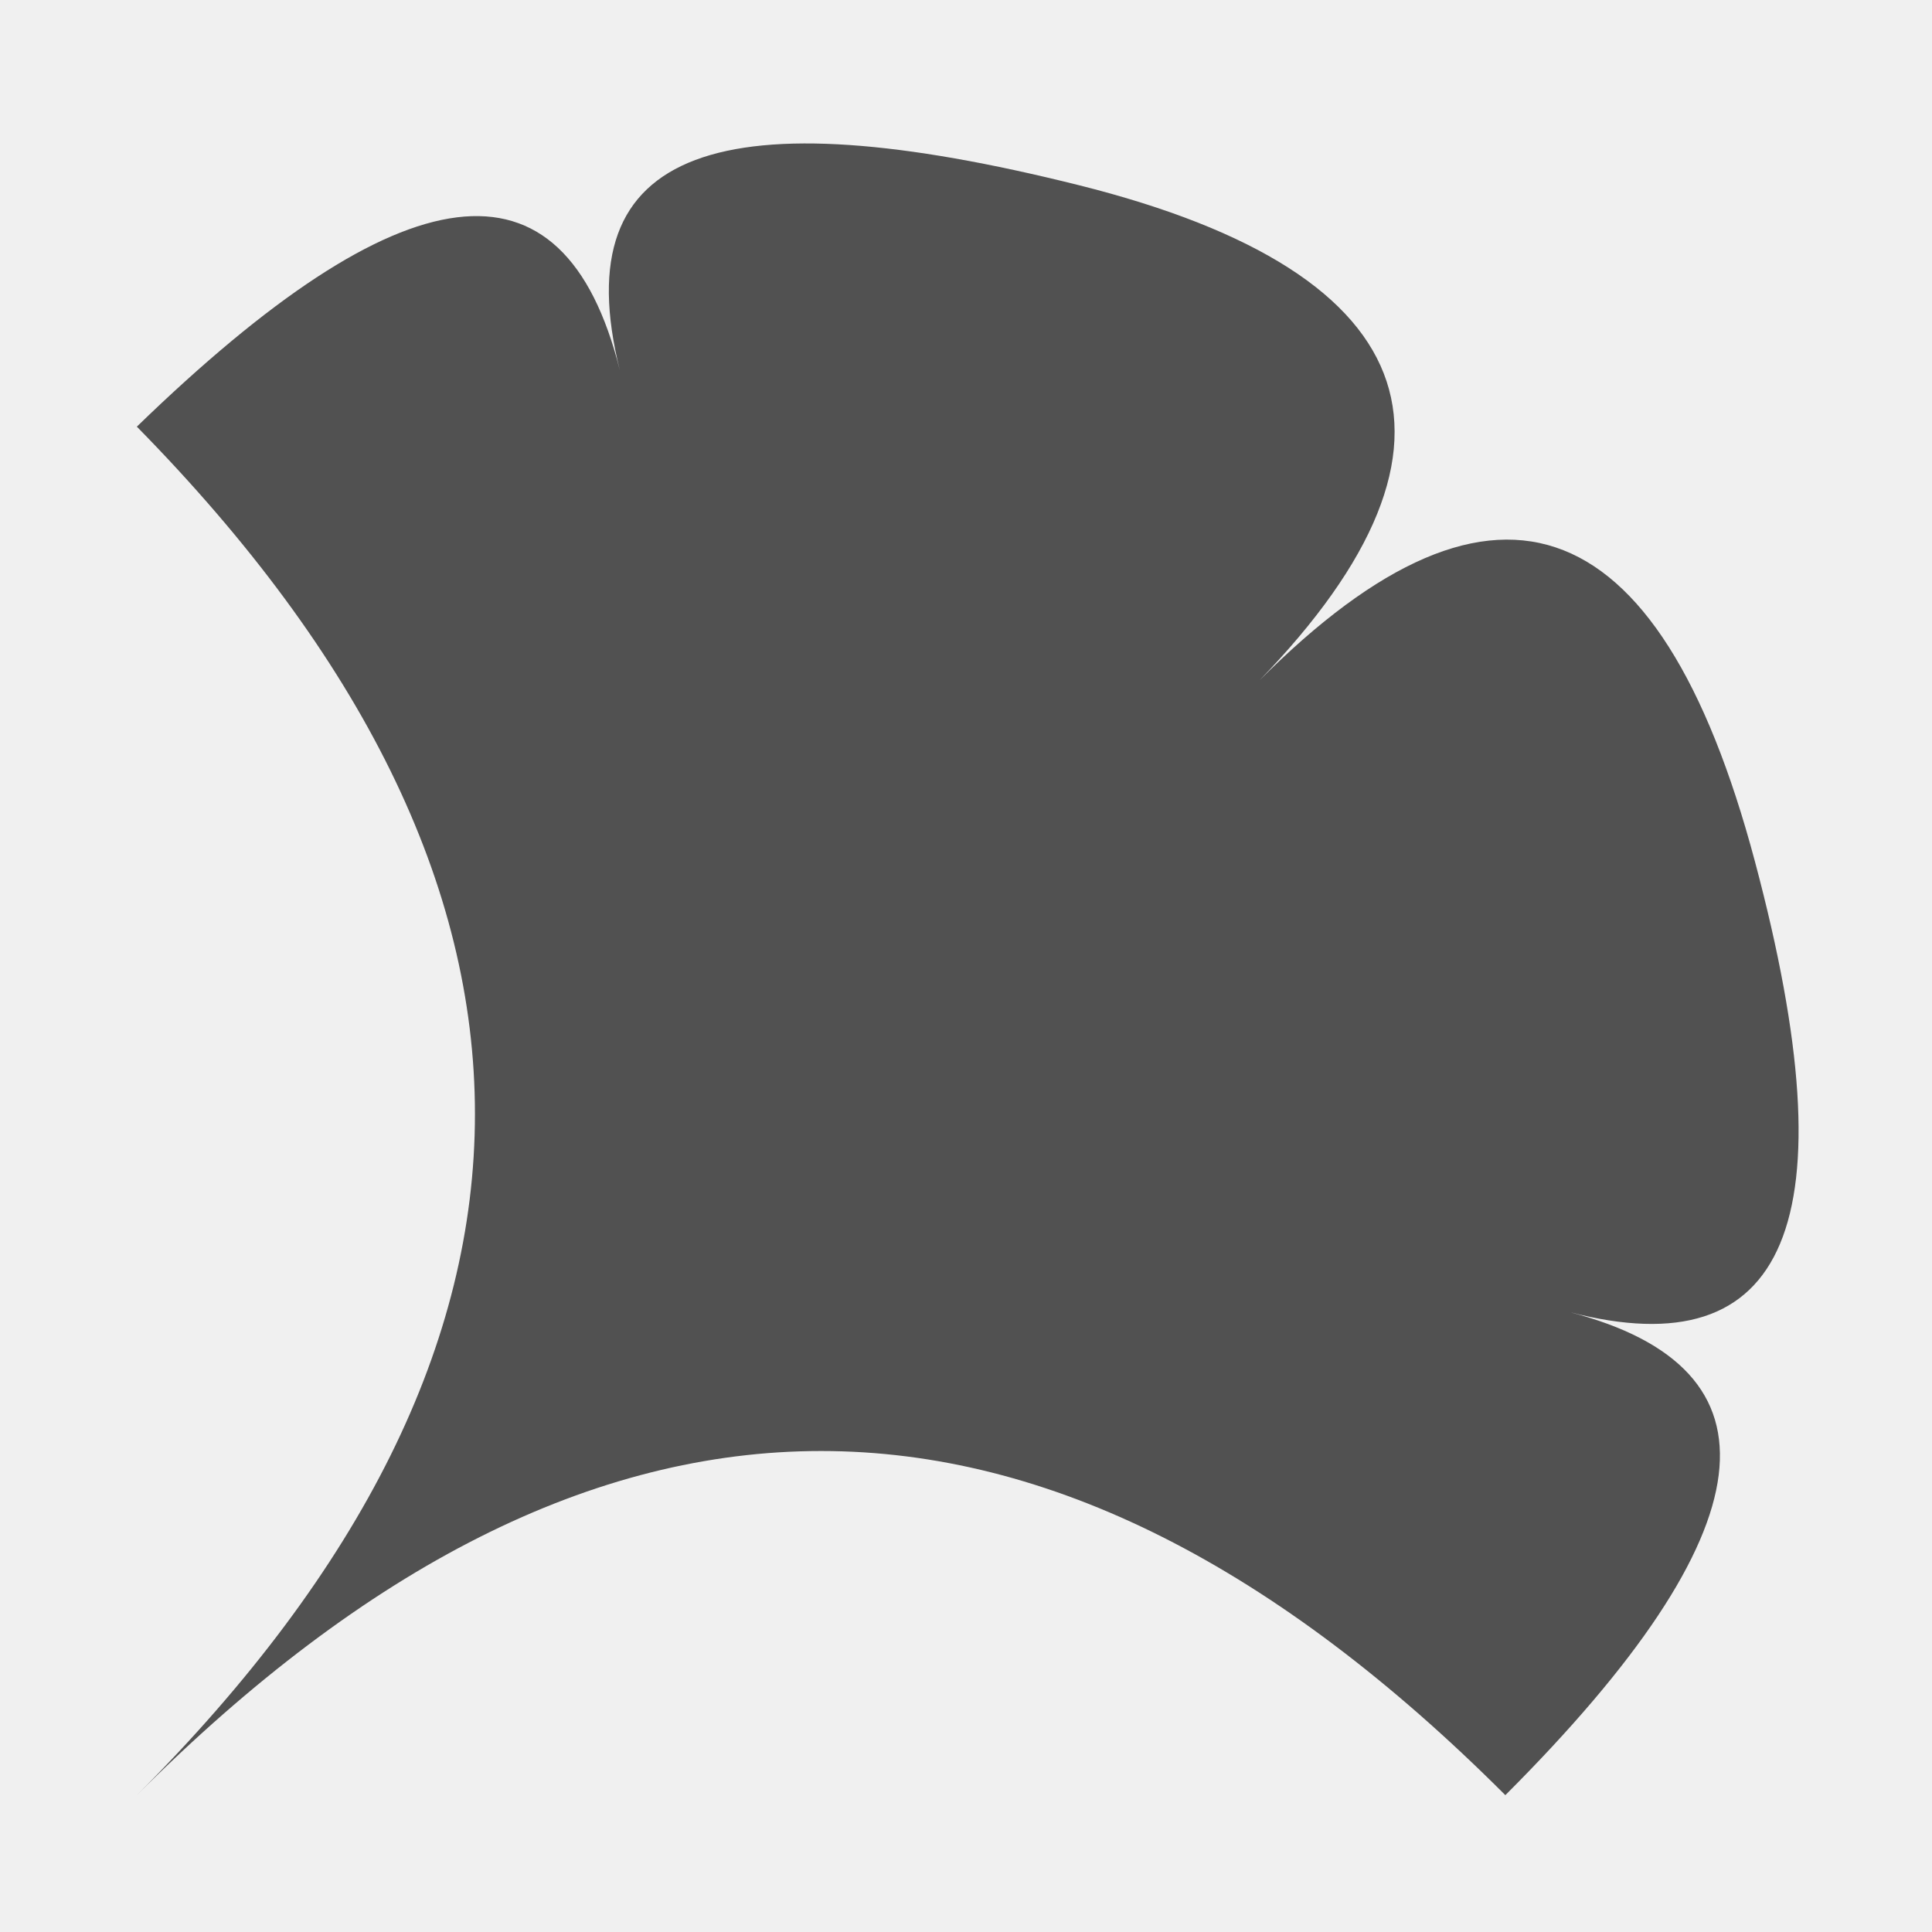
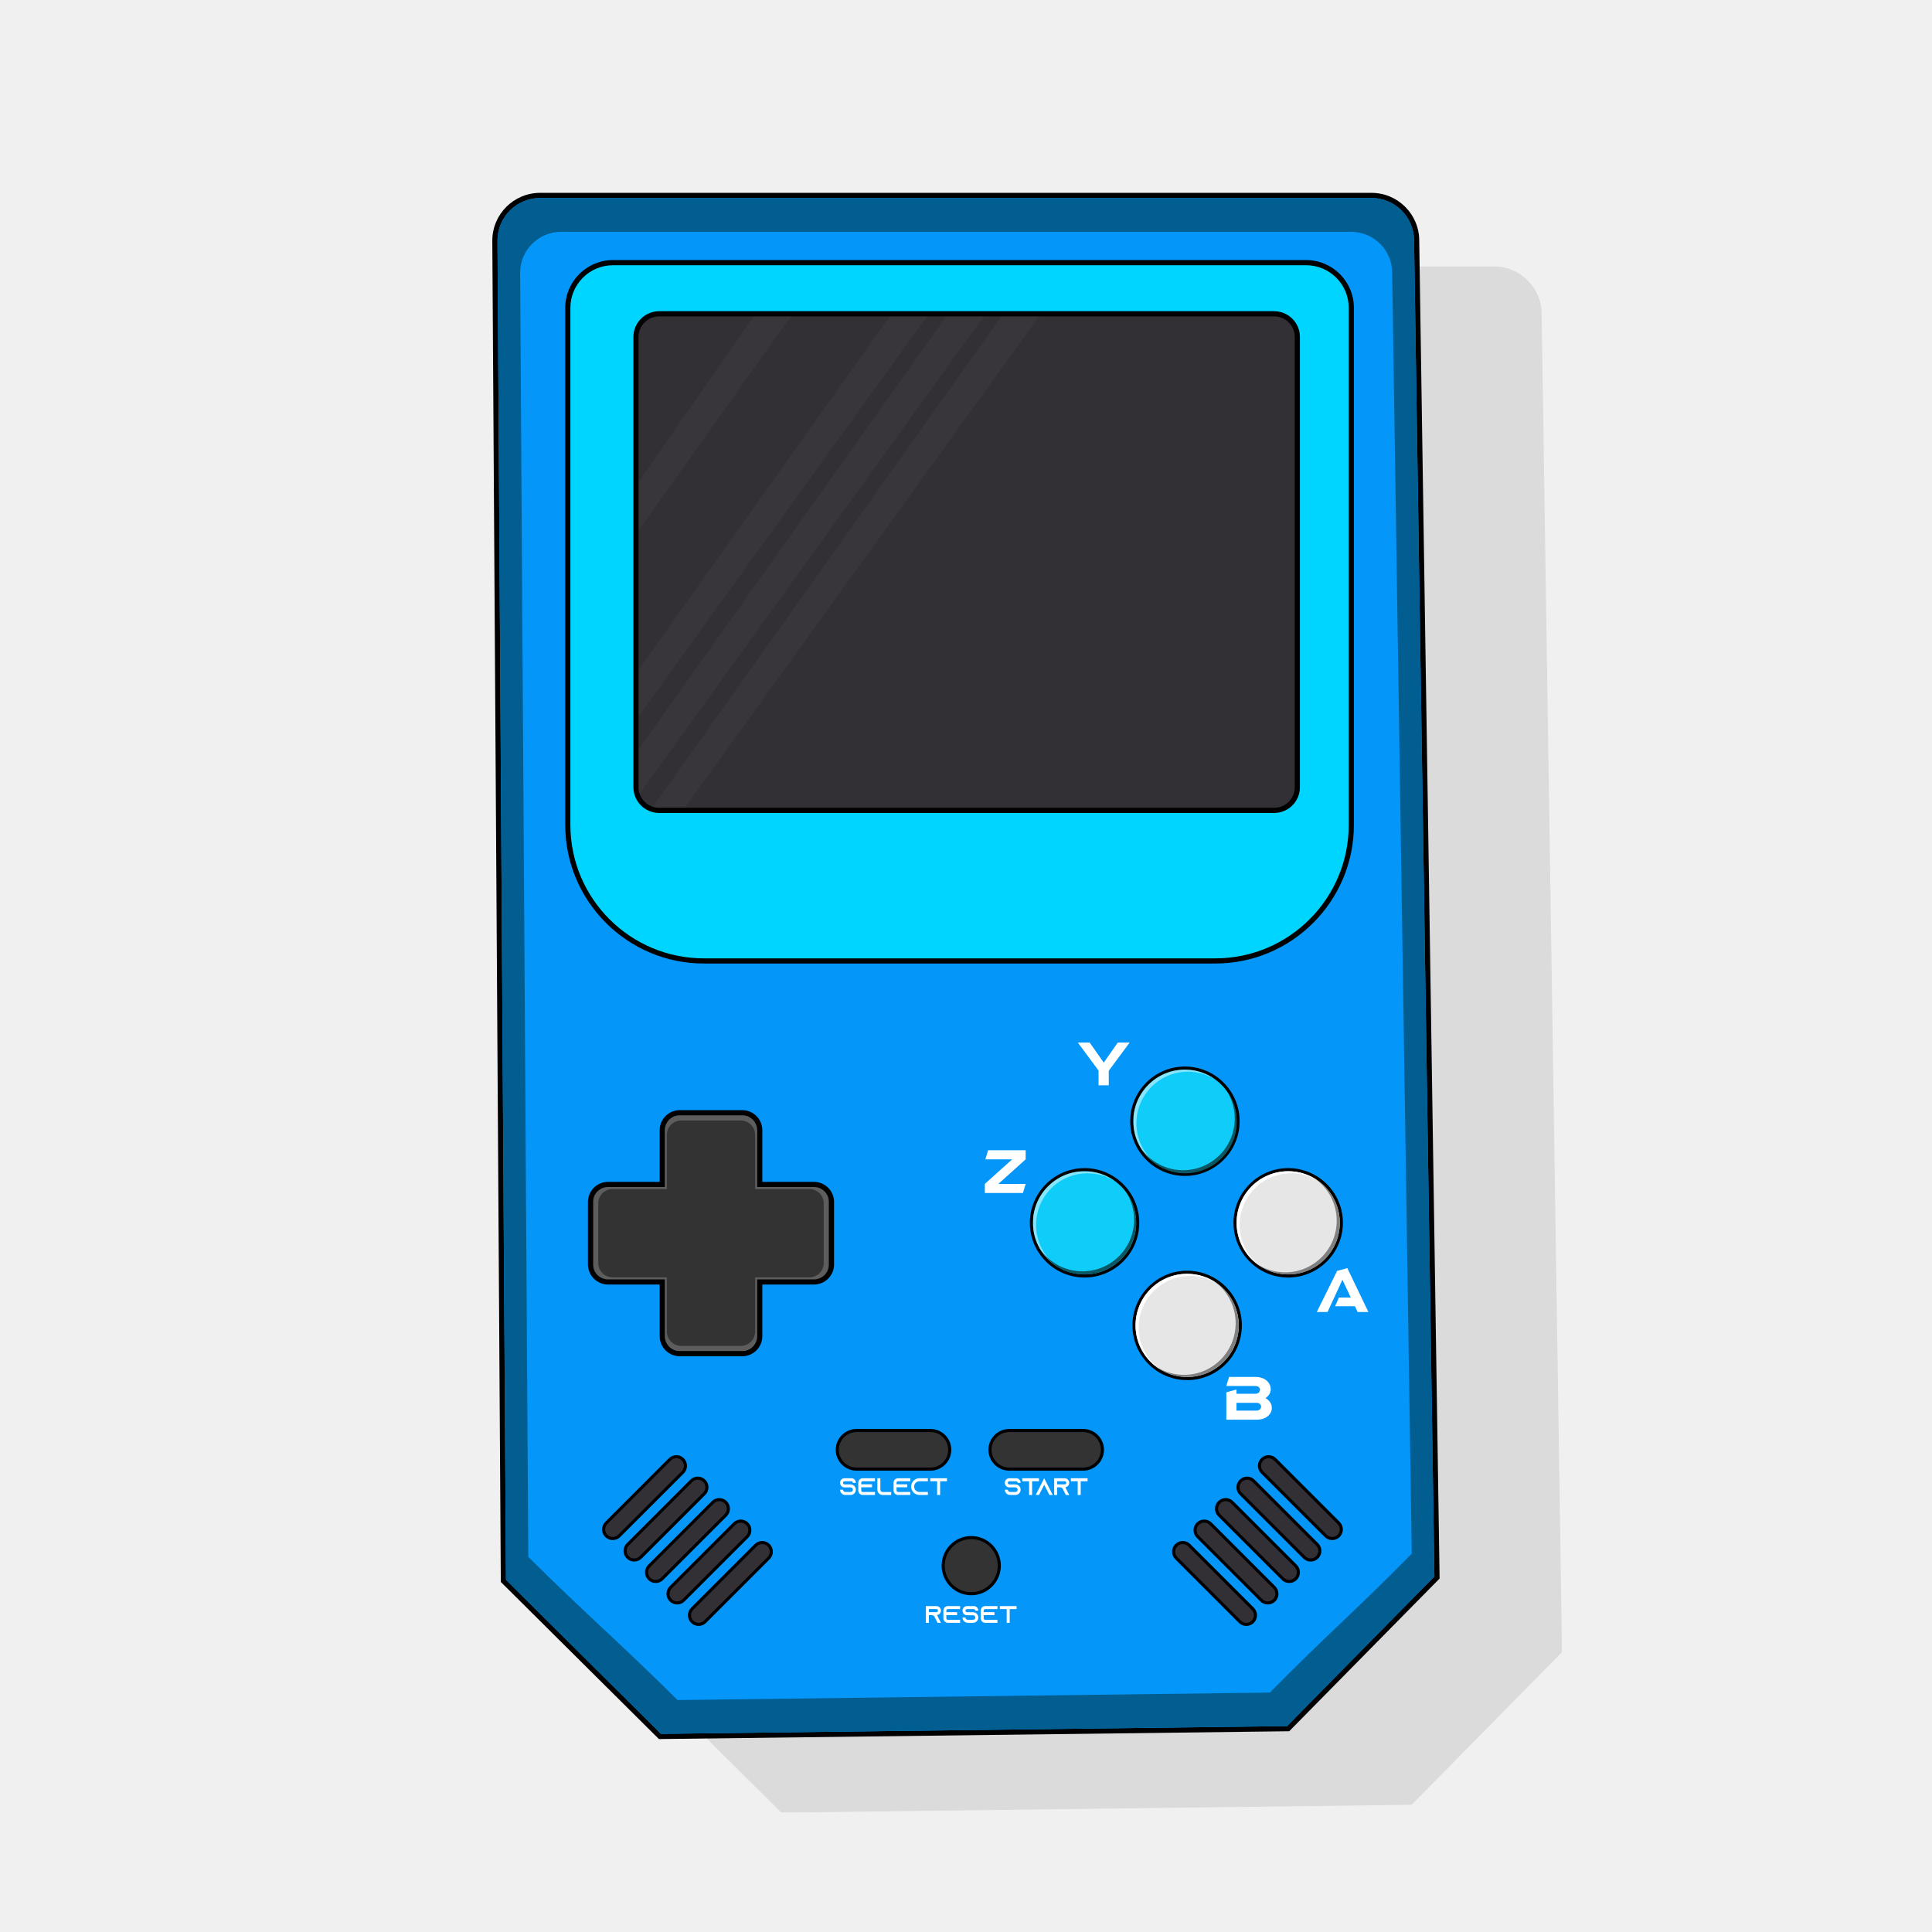
- <svg xmlns="http://www.w3.org/2000/svg" version="1.1" x="0px" y="0px" width="24px" height="24px" viewBox="0 0 24 24">
-   <style type="text/css">
- 	.st0{fill:#515151;}
- </style>
-   <path class="st0" d="M1.7,22.3c5.7-5.7,11.3-5.7,17,0c3.3-3.3,3.5-5.3,0.8-6c2.7,0.7,3.5-1.1,2.3-5.6s-3.3-5.2-6.3-2.1  c3-3,2.3-5.2-2.1-6.3S7,1.8,7.7,4.6C7,1.8,5,2.1,1.7,5.3C7.3,11,7.3,16.7,1.7,22.3" />
+ <svg xmlns="http://www.w3.org/2000/svg" version="1.2" baseProfile="tiny-ps" viewBox="0 0 6667 6667" width="6667" height="6667">
+   <defs>
+     <clipPath clipPathUnits="userSpaceOnUse" id="cp1">
+       <path d="M0 0L6666.67 0L6666.67 6666.67L0 6666.67L0 0Z" />
+     </clipPath>
+     <clipPath clipPathUnits="userSpaceOnUse" id="cp2">
+       <path d="M2121.29 919.27L5390.2 919.27L5390.2 6255L2121.29 6255L2121.29 919.27Z" />
+     </clipPath>
+     <clipPath clipPathUnits="userSpaceOnUse" id="cp3">
+       <path d="M2046.72 3848.75L2860.35 3848.75L2860.35 4662.36L2046.72 4662.36L2046.72 3848.75Z" />
+     </clipPath>
+     <clipPath clipPathUnits="userSpaceOnUse" id="cp4">
+       <path d="M3564.52 4041.65L3846.79 4041.65L3846.79 4371.69L3564.52 4371.69L3564.52 4041.65Z" />
+     </clipPath>
+     <clipPath clipPathUnits="userSpaceOnUse" id="cp5">
+       <path d="M3910.84 3691.11L4193.13 3691.11L4193.13 4020.96L3910.84 4020.96L3910.84 3691.11Z" />
+     </clipPath>
+     <clipPath clipPathUnits="userSpaceOnUse" id="cp6">
+       <path d="M2203.55 1091.75L2728.99 1091.75L2728.99 1830.69L2203.55 1830.69L2203.55 1091.75Z" />
+     </clipPath>
+     <clipPath clipPathUnits="userSpaceOnUse" id="cp7">
+       <path d="M2203.55 1091.75L3394.95 1091.75L3394.95 2738.93L2203.55 2738.93L2203.55 1091.75Z" />
+     </clipPath>
+     <clipPath clipPathUnits="userSpaceOnUse" id="cp8">
+       <path d="M2203.55 1091.75L3198.79 1091.75L3198.79 2471.96L2203.55 2471.96L2203.55 1091.75Z" />
+     </clipPath>
+     <clipPath clipPathUnits="userSpaceOnUse" id="cp9">
+       <path d="M2252.92 1091.75L3585.68 1091.75L3585.68 2787.6L2252.92 2787.6L2252.92 1091.75Z" />
+     </clipPath>
+   </defs>
+   <style>
+ 		tspan { white-space:pre }
+ 		.shp0 { fill: #1a1a1a } 
+ 		.shp1 { fill: #000000 } 
+ 		.shp2 { fill: #0496f9 } 
+ 		.shp3 { fill: #025e91 } 
+ 		.shp4 { fill: #00d5ff } 
+ 		.shp5 { fill: #323035 } 
+ 		.shp6 { fill: #333333 } 
+ 		.shp7 { fill: #878787 } 
+ 		.shp8 { fill: #10ccf9 } 
+ 		.shp9 { fill: #ffffff } 
+ 		.shp10 { fill: #0b5763 } 
+ 		.shp11 { fill: #e6e6e6 } 
+ 		.shp12 { fill: #808080 } 
+ 		.shp13 { fill: #4f4d54 } 
+ 	</style>
+   <g id="g10">
+     <g id="g14">
+       <g id="Clip-Path: g16" clip-path="url(#cp1)">
+         <g id="g16">
+           <g id="g22">
+             <g id="g24">
+ 						</g>
+             <g id="g36">
+               <g id="Clip-Path: g34" clip-path="url(#cp2)">
+                 <g id="g34" style="opacity: 0.102">
+                   <g id="g32">
+                     <path id="path30" class="shp0" d="M5319.93 1084.12C5319.93 993.22 5245.98 919.27 5155.08 919.27L2286.14 919.27C2195.24 919.27 2121.29 993.22 2121.29 1084.24L2150.64 5712.9L2696.18 6255L4871.24 6228.01L5390.2 5701.1L5319.93 1084.12Z" />
+                   </g>
+                 </g>
+               </g>
+             </g>
+           </g>
+           <g id="g38">
+             <path id="path40" class="shp1" d="M1728.23 5459.1L1698.88 830.44C1698.88 739.42 1772.83 665.47 1863.73 665.47L4732.67 665.47C4823.57 665.47 4897.52 739.42 4897.52 830.32L4967.79 5447.29L4448.83 5974.21L2273.77 6001.2L1728.23 5459.1Z" />
+           </g>
+           <g id="g42">
+             <path id="path44" class="shp2" d="M4441.28 5956.49L2281.03 5983.29C2072.36 5775.94 1954.67 5658.99 1746 5451.64L1716.69 830.32C1716.69 749.11 1782.52 683.28 1863.73 683.28L4732.67 683.28C4813.87 683.28 4879.71 749.11 4879.71 830.32L4949.86 5440.11C4740.28 5652.91 4650.87 5743.69 4441.28 5956.49Z" />
+           </g>
+           <g id="g46">
+             <path id="path48" fill-rule="evenodd" class="shp3" d="M4949.86 5440.11C4740.27 5652.9 4650.85 5743.68 4441.27 5956.5L2281.04 5983.29C2072.38 5775.95 1954.67 5658.99 1746.01 5451.65L1716.69 830.32C1716.69 749.1 1782.52 683.3 1863.72 683.3L4732.65 683.3C4813.88 683.3 4879.71 749.1 4879.71 830.32L4949.86 5440.11ZM4871.7 5361.45L4804.15 941.58C4804.15 863.38 4740.77 800.04 4662.61 800.04L1936.39 800.04C1858.23 800.04 1794.85 863.38 1794.85 941.58L1823.07 5372.56C2023.96 5572.17 2137.25 5666.94 2338.11 5866.55L4382.09 5840.76C4583.88 5635.91 4669.95 5566.3 4871.7 5361.45Z" />
+           </g>
+           <g id="g50">
+             <path id="path52" class="shp1" d="M2429.02 3324.96C2165.15 3324.96 1950.48 3110.29 1950.48 2846.42L1950.48 1062.32C1950.48 971.42 2024.43 897.47 2115.34 897.47L4507.2 897.47C4598.1 897.47 4672.06 971.42 4672.06 1062.32L4672.06 2846.42C4672.06 3110.29 4457.39 3324.96 4193.52 3324.96L2429.02 3324.96Z" />
+           </g>
+           <g id="g54">
+             <path id="path56" class="shp4" d="M4193.52 3307.15L2429.02 3307.15C2174.57 3307.15 1968.29 3100.87 1968.29 2846.42L1968.29 1062.32C1968.29 981.11 2034.13 915.28 2115.34 915.28L4507.2 915.28C4588.41 915.28 4654.24 981.11 4654.24 1062.32L4654.24 2846.42C4654.24 3100.87 4447.97 3307.15 4193.52 3307.15Z" />
+           </g>
+           <g id="g58">
+             <path id="path60" class="shp1" d="M2274.63 2805.41C2225.62 2805.41 2185.75 2765.54 2185.75 2716.53L2185.75 1162.8C2185.75 1113.79 2225.62 1073.92 2274.63 1073.92L4396.92 1073.92C4445.93 1073.92 4485.81 1113.79 4485.81 1162.8L4485.81 2716.53C4485.81 2765.54 4445.93 2805.41 4396.92 2805.41L2274.63 2805.41Z" />
+           </g>
+           <g id="g62">
+             <path id="path64" class="shp5" d="M4467.99 1162.78L4467.99 2716.53C4467.99 2755.78 4436.17 2787.6 4396.91 2787.6L2274.62 2787.6C2267.03 2787.6 2259.77 2786.42 2252.93 2784.22C2231.34 2777.3 2214.27 2760.38 2207.18 2738.93C2204.79 2731.88 2203.55 2724.36 2203.55 2716.53L2203.55 1162.78C2203.55 1123.56 2235.36 1091.75 2274.62 1091.75L4396.91 1091.75C4436.17 1091.75 4467.99 1123.56 4467.99 1162.78Z" />
+           </g>
+           <g id="g66">
+             <path id="path68" class="shp1" d="M2345.7 4680.19C2307.5 4680.19 2276.42 4649.11 2276.42 4610.91L2276.42 3900.21C2276.42 3862.01 2307.5 3830.94 2345.7 3830.94L2561.36 3830.94C2599.56 3830.94 2630.64 3862.01 2630.64 3900.21L2630.64 4610.91C2630.64 4649.11 2599.56 4680.19 2561.36 4680.19L2345.7 4680.19Z" />
+           </g>
+           <g id="g70">
+             <path id="path72" class="shp1" d="M2098.18 4432.67C2059.98 4432.67 2028.9 4401.59 2028.9 4363.39L2028.9 4147.73C2028.9 4109.53 2059.98 4078.45 2098.18 4078.45L2808.88 4078.45C2847.08 4078.45 2878.16 4109.53 2878.16 4147.73L2878.16 4363.39C2878.16 4401.59 2847.08 4432.67 2808.88 4432.67L2098.18 4432.67Z" />
+           </g>
+           <g id="g74">
+             <path id="path76" class="shp6" d="M2808.88 4096.27L2612.82 4096.27L2612.82 3900.21C2612.82 3871.79 2589.78 3848.75 2561.36 3848.75L2345.7 3848.75C2317.28 3848.75 2294.24 3871.79 2294.24 3900.21L2294.24 4096.27L2098.18 4096.27C2069.76 4096.27 2046.72 4119.31 2046.72 4147.73L2046.72 4363.39C2046.72 4391.81 2069.76 4414.86 2098.18 4414.86L2294.24 4414.86L2294.24 4610.91C2294.24 4639.33 2317.28 4662.38 2345.7 4662.38L2561.36 4662.38C2589.78 4662.38 2612.82 4639.33 2612.82 4610.91L2612.82 4414.86L2808.88 4414.86C2837.3 4414.86 2860.34 4391.81 2860.34 4363.39L2860.34 4147.73C2860.34 4119.31 2837.3 4096.27 2808.88 4096.27Z" />
+           </g>
+           <g id="g78">
+             <g id="g80">
+ 						</g>
+             <g id="g92">
+               <g id="Clip-Path: g90" clip-path="url(#cp3)">
+                 <g id="g90" style="opacity: 0.502">
+                   <g id="g88">
+                     <path id="path86" fill-rule="evenodd" class="shp7" d="M2860.34 4147.72L2860.34 4363.39C2860.34 4391.82 2837.29 4414.87 2808.86 4414.87L2612.82 4414.87L2612.82 4610.92C2612.82 4639.35 2589.77 4662.36 2561.37 4662.36L2345.7 4662.36C2317.27 4662.36 2294.25 4639.35 2294.25 4610.92L2294.25 4414.87L2098.17 4414.87C2069.77 4414.87 2046.73 4391.82 2046.73 4363.39L2046.73 4147.72C2046.73 4119.32 2069.77 4096.27 2098.17 4096.27L2294.25 4096.27L2294.25 3900.23C2294.25 3871.8 2317.27 3848.74 2345.7 3848.74L2561.37 3848.74C2589.77 3848.74 2612.82 3871.8 2612.82 3900.23L2612.82 4096.27L2808.86 4096.27C2837.29 4096.27 2860.34 4119.32 2860.34 4147.72ZM2842.53 4152.46C2842.53 4125.27 2820.51 4103.26 2793.33 4103.26L2605.83 4103.26L2605.83 3915.76C2605.83 3888.58 2583.82 3866.56 2556.63 3866.56L2350.43 3866.56C2323.25 3866.56 2301.2 3888.58 2301.2 3915.76L2301.2 4103.26L2113.74 4103.26C2086.55 4103.26 2064.54 4125.27 2064.54 4152.46L2064.54 4358.66C2064.54 4385.84 2086.55 4407.89 2113.74 4407.89L2301.2 4407.89L2301.2 4595.35C2301.2 4622.54 2323.25 4644.55 2350.43 4644.55L2556.63 4644.55C2583.82 4644.55 2605.83 4622.54 2605.83 4595.35L2605.83 4407.89L2793.33 4407.89C2820.51 4407.89 2842.53 4385.84 2842.53 4358.66L2842.53 4152.46Z" />
+                   </g>
+                 </g>
+               </g>
+             </g>
+           </g>
+           <g id="g94">
+             <path id="path96" class="shp1" d="M3742.59 4408.51C3638.5 4408.51 3553.82 4323.83 3553.82 4219.74C3553.82 4115.65 3638.5 4030.97 3742.59 4030.97C3846.68 4030.97 3931.36 4115.65 3931.36 4219.74C3931.36 4323.83 3846.68 4408.51 3742.59 4408.51Z" />
+           </g>
+           <g id="g98">
+             <path id="path100" class="shp8" d="M3920.67 4219.74C3920.67 4318.09 3840.94 4397.82 3742.59 4397.82C3644.24 4397.82 3564.51 4318.09 3564.51 4219.74C3564.51 4121.39 3644.24 4041.66 3742.59 4041.66C3840.94 4041.66 3920.67 4121.39 3920.67 4219.74Z" />
+           </g>
+           <g id="g102">
+             <path id="path104" class="shp1" d="M4088.93 4057.94C3984.84 4057.94 3900.16 3973.26 3900.16 3869.17C3900.16 3765.08 3984.84 3680.4 4088.93 3680.4C4193.02 3680.4 4277.7 3765.08 4277.7 3869.17C4277.7 3973.26 4193.02 4057.94 4088.93 4057.94Z" />
+           </g>
+           <g id="g106">
+             <path id="path108" class="shp8" d="M4267.01 3869.17C4267.01 3967.52 4187.28 4047.25 4088.93 4047.25C3990.58 4047.25 3910.85 3967.52 3910.85 3869.17C3910.85 3770.82 3990.58 3691.09 4088.93 3691.09C4187.28 3691.09 4267.01 3770.82 4267.01 3869.17Z" />
+           </g>
+           <g id="g110">
+             <g id="g112">
+ 						</g>
+             <g id="g124">
+               <g id="Clip-Path: g122" clip-path="url(#cp4)">
+                 <g id="g122" style="opacity: 0.502">
+                   <g id="g120">
+                     <path id="path118" class="shp9" d="M3575.21 4226.88C3575.21 4286.55 3604.56 4339.35 3649.63 4371.7C3598.58 4340.35 3564.52 4284.02 3564.52 4219.75C3564.52 4121.39 3644.25 4041.66 3742.58 4041.66C3781.48 4041.66 3817.46 4054.16 3846.78 4075.33C3819.6 4058.51 3787.57 4048.78 3753.27 4048.78C3654.94 4048.78 3575.21 4128.52 3575.21 4226.88Z" />
+                   </g>
+                 </g>
+               </g>
+             </g>
+           </g>
+           <g id="g126">
+             <g id="g128">
+ 						</g>
+             <g id="g140">
+               <g id="Clip-Path: g138" clip-path="url(#cp5)">
+                 <g id="g138" style="opacity: 0.502">
+                   <g id="g136">
+                     <path id="path134" class="shp9" d="M3921.53 3876.28C3921.53 3935.89 3950.78 3988.61 3995.73 4020.96C3944.79 3989.61 3910.84 3933.36 3910.84 3869.16C3910.84 3770.83 3990.57 3691.1 4088.93 3691.1C4127.83 3691.1 4163.82 3703.61 4193.14 3724.77C4165.95 3707.95 4133.93 3698.23 4099.62 3698.23C4001.26 3698.23 3921.53 3777.96 3921.53 3876.28Z" />
+                   </g>
+                 </g>
+               </g>
+             </g>
+           </g>
+           <g id="g142">
+             <path id="path144" class="shp10" d="M4082.79 4038.2C4023.18 4038.2 3970.46 4008.95 3938.11 3963.99C3969.46 4014.94 4025.71 4048.89 4089.91 4048.89C4188.24 4048.89 4267.97 3969.16 4267.97 3870.79C4267.97 3831.89 4255.46 3795.91 4234.3 3766.59C4251.12 3793.77 4260.84 3825.8 4260.84 3860.11C4260.84 3958.47 4181.11 4038.2 4082.79 4038.2Z" />
+           </g>
+           <g id="g146">
+             <path id="path148" class="shp10" d="M3735.49 4387.13C3675.89 4387.13 3623.16 4357.88 3590.81 4312.93C3622.17 4363.87 3678.42 4397.82 3742.62 4397.82C3840.94 4397.82 3920.67 4318.09 3920.67 4219.73C3920.67 4180.83 3908.17 4144.84 3887.01 4115.52C3903.82 4142.71 3913.55 4174.73 3913.55 4209.04C3913.55 4307.4 3833.82 4387.13 3735.49 4387.13Z" />
+           </g>
+           <g id="g150">
+             <path id="path152" class="shp1" d="M4096.64 4762.56C3992.55 4762.56 3907.87 4677.88 3907.87 4573.79C3907.87 4469.7 3992.55 4385.02 4096.64 4385.02C4200.73 4385.02 4285.41 4469.7 4285.41 4573.79C4285.41 4677.88 4200.73 4762.56 4096.64 4762.56Z" />
+           </g>
+           <g id="g154">
+             <path id="path156" class="shp11" d="M4274.73 4573.79C4274.73 4672.14 4194.99 4751.87 4096.64 4751.87C3998.29 4751.87 3918.56 4672.14 3918.56 4573.79C3918.56 4475.44 3998.29 4395.71 4096.64 4395.71C4194.99 4395.71 4274.73 4475.44 4274.73 4573.79Z" />
+           </g>
+           <g id="g158">
+             <path id="path160" class="shp1" d="M4445.34 4408.51C4341.26 4408.51 4256.57 4323.83 4256.57 4219.74C4256.57 4115.65 4341.26 4030.97 4445.34 4030.97C4549.43 4030.97 4634.12 4115.65 4634.12 4219.74C4634.12 4323.83 4549.43 4408.51 4445.34 4408.51Z" />
+           </g>
+           <g id="g162">
+             <path id="path164" class="shp11" d="M4623.43 4219.74C4623.43 4318.09 4543.7 4397.82 4445.35 4397.82C4346.99 4397.82 4267.26 4318.09 4267.26 4219.74C4267.26 4121.39 4346.99 4041.66 4445.35 4041.66C4543.7 4041.66 4623.43 4121.39 4623.43 4219.74Z" />
+           </g>
+           <g id="g166">
+             <path id="path168" class="shp9" d="M3929.26 4580.92C3929.26 4640.6 3958.61 4693.4 4003.68 4725.74C3952.63 4694.39 3918.57 4638.07 3918.57 4573.8C3918.57 4475.44 3998.3 4395.71 4096.63 4395.71C4135.53 4395.71 4171.51 4408.21 4200.83 4429.37C4173.65 4412.56 4141.62 4402.83 4107.31 4402.83C4008.99 4402.83 3929.26 4482.56 3929.26 4580.92Z" />
+           </g>
+           <g id="g170">
+             <path id="path172" class="shp9" d="M4277.96 4226.88C4277.96 4286.55 4307.32 4339.35 4352.38 4371.7C4301.33 4340.35 4267.27 4284.02 4267.27 4219.75C4267.27 4121.39 4347 4041.66 4445.33 4041.66C4484.23 4041.66 4520.22 4054.16 4549.54 4075.33C4522.35 4058.51 4490.32 4048.78 4456.02 4048.78C4357.69 4048.78 4277.96 4128.52 4277.96 4226.88Z" />
+           </g>
+           <g id="g174">
+             <path id="path176" class="shp12" d="M4612.74 4212.6C4612.74 4152.93 4583.38 4100.13 4538.32 4067.79C4589.37 4099.13 4623.43 4155.46 4623.43 4219.73C4623.43 4318.09 4543.7 4397.82 4445.37 4397.82C4406.47 4397.82 4370.49 4385.32 4341.17 4364.16C4368.35 4380.97 4400.38 4390.7 4434.68 4390.7C4533.01 4390.7 4612.74 4310.97 4612.74 4212.6Z" />
+           </g>
+           <g id="g178">
+             <path id="path180" class="shp12" d="M4264.04 4566.28C4264.04 4506.61 4234.68 4453.81 4189.62 4421.46C4240.67 4452.81 4274.73 4509.14 4274.73 4573.41C4274.73 4671.77 4194.99 4751.5 4096.67 4751.5C4057.76 4751.5 4021.78 4738.99 3992.46 4717.83C4019.65 4734.65 4051.67 4744.37 4085.98 4744.37C4184.31 4744.37 4264.04 4664.64 4264.04 4566.28Z" />
+           </g>
+           <g id="g182">
+             <path id="path184" class="shp1" d="M2955.92 5074.98C2916.24 5074.98 2883.96 5042.7 2883.96 5003.02C2883.96 4963.34 2916.24 4931.07 2955.92 4931.07L3210.79 4931.07C3250.47 4931.07 3282.75 4963.34 3282.75 5003.02C3282.75 5042.7 3250.47 5074.98 3210.79 5074.98L2955.92 5074.98Z" />
+           </g>
+           <g id="g186">
+             <path id="path188" class="shp6" d="M3210.79 5064.29L2955.92 5064.29C2922.22 5064.29 2894.65 5036.72 2894.65 5003.02C2894.65 4969.32 2922.22 4941.75 2955.92 4941.75L3210.79 4941.75C3244.49 4941.75 3272.06 4969.32 3272.06 5003.02C3272.06 5036.72 3244.49 5064.29 3210.79 5064.29Z" />
+           </g>
+           <g id="g190">
+             <path id="path192" class="shp1" d="M3482.82 5074.98C3443.14 5074.98 3410.86 5042.7 3410.86 5003.02C3410.86 4963.34 3443.14 4931.07 3482.82 4931.07L3737.69 4931.07C3777.36 4931.07 3809.64 4963.34 3809.64 5003.02C3809.64 5042.7 3777.36 5074.98 3737.69 5074.98L3482.82 5074.98Z" />
+           </g>
+           <g id="g194">
+             <path id="path196" class="shp6" d="M3737.69 5064.29L3482.82 5064.29C3449.12 5064.29 3421.55 5036.72 3421.55 5003.02C3421.55 4969.32 3449.12 4941.75 3482.82 4941.75L3737.69 4941.75C3771.38 4941.75 3798.96 4969.32 3798.96 5003.02C3798.96 5036.72 3771.38 5064.29 3737.69 5064.29Z" />
+           </g>
+           <g id="g198">
+             <path id="path200" class="shp1" d="M3351.57 5504.93C3295.23 5504.93 3249.39 5459.09 3249.39 5402.75C3249.39 5346.41 3295.23 5300.58 3351.57 5300.58C3407.91 5300.58 3453.75 5346.41 3453.75 5402.75C3453.75 5459.09 3407.91 5504.93 3351.57 5504.93Z" />
+           </g>
+           <g id="g202">
+             <path id="path204" class="shp6" d="M3443.06 5402.75C3443.06 5453.28 3402.1 5494.25 3351.57 5494.25C3301.04 5494.25 3260.08 5453.28 3260.08 5402.75C3260.08 5352.22 3301.04 5311.26 3351.57 5311.26C3402.1 5311.26 3443.06 5352.22 3443.06 5402.75Z" />
+           </g>
+           <g id="g206">
+             <path id="path208" class="shp1" d="M4597.15 5314.58C4587.29 5314.58 4578.04 5310.76 4571.11 5303.82L4351.61 5084.32C4344.67 5077.39 4340.85 5068.14 4340.85 5058.28C4340.85 5048.43 4344.67 5039.18 4351.61 5032.24C4358.54 5025.3 4367.79 5021.49 4377.65 5021.49C4387.51 5021.49 4396.76 5025.3 4403.69 5032.24L4623.19 5251.74C4637.55 5266.1 4637.55 5289.46 4623.19 5303.82C4616.26 5310.76 4607.01 5314.58 4597.15 5314.58Z" />
+           </g>
+           <g id="g210">
+             <path id="path212" class="shp5" d="M4615.63 5296.27L4615.63 5296.27C4605.47 5306.43 4588.83 5306.43 4578.66 5296.27L4359.16 5076.77C4349 5066.6 4349 5049.96 4359.16 5039.8C4369.33 5029.63 4385.97 5029.63 4396.13 5039.8L4615.63 5259.3C4625.8 5269.46 4625.8 5286.1 4615.63 5296.27Z" />
+           </g>
+           <g id="g214">
+             <path id="path216" class="shp1" d="M4523.08 5388.64C4513.22 5388.64 4503.98 5384.82 4497.04 5377.89L4277.54 5158.39C4270.61 5151.46 4266.78 5142.2 4266.78 5132.35C4266.78 5122.49 4270.61 5113.24 4277.54 5106.31C4284.48 5099.37 4293.72 5095.55 4303.58 5095.55C4313.44 5095.55 4322.69 5099.37 4329.62 5106.31L4549.12 5325.81C4563.48 5340.17 4563.48 5363.53 4549.12 5377.89C4542.19 5384.82 4532.94 5388.64 4523.08 5388.64Z" />
+           </g>
+           <g id="g218">
+             <path id="path220" class="shp5" d="M4541.57 5370.33L4541.57 5370.33C4531.4 5380.5 4514.76 5380.5 4504.6 5370.33L4285.1 5150.83C4274.93 5140.67 4274.93 5124.03 4285.1 5113.86C4295.26 5103.7 4311.9 5103.7 4322.07 5113.86L4541.57 5333.36C4551.73 5343.53 4551.73 5360.17 4541.57 5370.33Z" />
+           </g>
+           <g id="g222">
+             <path id="path224" class="shp1" d="M4449.02 5462.71C4439.16 5462.71 4429.91 5458.89 4422.98 5451.95L4203.48 5232.46C4189.12 5218.09 4189.12 5194.73 4203.48 5180.37C4210.41 5173.44 4219.66 5169.62 4229.52 5169.62C4239.38 5169.62 4248.62 5173.44 4255.56 5180.37L4475.06 5399.87C4481.99 5406.8 4485.81 5416.05 4485.81 5425.91C4485.81 5435.77 4481.99 5445.02 4475.06 5451.95C4468.12 5458.89 4458.88 5462.71 4449.02 5462.71Z" />
+           </g>
+           <g id="g226">
+             <path id="path228" class="shp5" d="M4467.5 5444.4L4467.5 5444.4C4457.34 5454.56 4440.7 5454.56 4430.53 5444.4L4211.03 5224.9C4200.87 5214.73 4200.87 5198.09 4211.03 5187.93C4221.2 5177.76 4237.84 5177.76 4248 5187.93L4467.5 5407.43C4477.67 5417.59 4477.67 5434.23 4467.5 5444.4Z" />
+           </g>
+           <g id="g230">
+             <path id="path232" class="shp1" d="M4374.95 5536.78C4365.09 5536.78 4355.85 5532.96 4348.91 5526.02L4129.41 5306.52C4122.48 5299.58 4118.65 5290.34 4118.65 5280.48C4118.65 5270.62 4122.48 5261.37 4129.41 5254.44C4136.35 5247.5 4145.6 5243.68 4155.45 5243.68C4165.31 5243.68 4174.56 5247.5 4181.49 5254.44L4400.99 5473.94C4407.93 5480.87 4411.75 5490.12 4411.75 5499.98C4411.75 5509.84 4407.93 5519.09 4400.99 5526.02C4394.06 5532.96 4384.81 5536.78 4374.95 5536.78Z" />
+           </g>
+           <g id="g234">
+             <path id="path236" class="shp5" d="M4393.44 5518.46L4393.44 5518.46C4383.27 5528.63 4366.63 5528.63 4356.47 5518.46L4136.97 5298.96C4126.8 5288.8 4126.8 5272.16 4136.97 5261.99C4147.13 5251.83 4163.77 5251.83 4173.94 5261.99L4393.44 5481.49C4403.6 5491.66 4403.6 5508.3 4393.44 5518.46Z" />
+           </g>
+           <g id="g238">
+             <path id="path240" class="shp1" d="M4300.89 5610.84C4291.03 5610.84 4281.78 5607.02 4274.85 5600.09L4055.35 5380.58C4048.41 5373.65 4044.59 5364.4 4044.59 5354.54C4044.59 5344.69 4048.41 5335.44 4055.35 5328.5C4062.28 5321.57 4071.53 5317.75 4081.39 5317.75C4091.24 5317.75 4100.49 5321.57 4107.43 5328.5L4326.93 5548C4333.86 5554.94 4337.68 5564.19 4337.68 5574.04C4337.68 5583.9 4333.86 5593.15 4326.93 5600.09C4319.99 5607.02 4310.75 5610.84 4300.89 5610.84Z" />
+           </g>
+           <g id="g242">
+             <path id="path244" class="shp5" d="M4319.37 5592.53L4319.37 5592.53C4309.21 5602.69 4292.57 5602.69 4282.4 5592.53L4062.9 5373.03C4052.74 5362.86 4052.74 5346.22 4062.9 5336.06C4073.07 5325.89 4089.71 5325.89 4099.87 5336.06L4319.37 5555.56C4329.54 5565.72 4329.54 5582.36 4319.37 5592.53Z" />
+           </g>
+           <g id="g246">
+             <path id="path248" class="shp1" d="M2114.44 5314.58C2104.58 5314.58 2095.33 5310.76 2088.4 5303.82C2081.46 5296.89 2077.64 5287.64 2077.64 5277.78C2077.64 5267.92 2081.46 5258.68 2088.4 5251.74L2307.9 5032.24C2314.83 5025.3 2324.08 5021.49 2333.94 5021.49C2343.79 5021.49 2353.04 5025.3 2359.98 5032.24C2366.91 5039.18 2370.73 5048.43 2370.73 5058.28C2370.73 5068.14 2366.91 5077.39 2359.98 5084.32L2140.48 5303.82C2133.54 5310.76 2124.29 5314.58 2114.44 5314.58Z" />
+           </g>
+           <g id="g250">
+             <path id="path252" class="shp5" d="M2095.95 5296.27L2095.95 5296.27C2106.12 5306.43 2122.76 5306.43 2132.92 5296.27L2352.42 5076.77C2362.59 5066.6 2362.59 5049.96 2352.42 5039.8C2342.26 5029.63 2325.62 5029.63 2315.45 5039.8L2095.95 5259.3C2085.79 5269.46 2085.79 5286.1 2095.95 5296.27Z" />
+           </g>
+           <g id="g254">
+             <path id="path256" class="shp1" d="M2188.5 5388.64C2178.64 5388.64 2169.4 5384.82 2162.46 5377.89C2148.1 5363.53 2148.1 5340.17 2162.46 5325.81L2381.96 5106.31C2388.9 5099.37 2398.15 5095.55 2408 5095.55C2417.86 5095.55 2427.11 5099.37 2434.04 5106.31C2440.98 5113.24 2444.8 5122.49 2444.8 5132.35C2444.8 5142.21 2440.98 5151.46 2434.04 5158.39L2214.54 5377.89C2207.61 5384.82 2198.36 5388.64 2188.5 5388.64Z" />
+           </g>
+           <g id="g258">
+             <path id="path260" class="shp5" d="M2170.02 5370.33L2170.02 5370.33C2180.18 5380.5 2196.82 5380.5 2206.99 5370.33L2426.49 5150.83C2436.65 5140.67 2436.65 5124.03 2426.49 5113.86C2416.32 5103.7 2399.68 5103.7 2389.52 5113.86L2170.02 5333.36C2159.85 5343.53 2159.85 5360.17 2170.02 5370.33Z" />
+           </g>
+           <g id="g262">
+             <path id="path264" class="shp1" d="M2262.57 5462.71C2252.71 5462.71 2243.46 5458.89 2236.53 5451.95C2229.59 5445.02 2225.77 5435.77 2225.77 5425.91C2225.77 5416.05 2229.59 5406.8 2236.53 5399.87L2456.03 5180.37C2462.96 5173.44 2472.21 5169.62 2482.07 5169.62C2491.93 5169.62 2501.17 5173.44 2508.11 5180.37C2522.47 5194.73 2522.47 5218.09 2508.11 5232.46L2288.61 5451.95C2281.67 5458.89 2272.42 5462.71 2262.57 5462.71Z" />
+           </g>
+           <g id="g266">
+             <path id="path268" class="shp5" d="M2244.08 5444.4L2244.08 5444.4C2254.25 5454.56 2270.89 5454.56 2281.05 5444.4L2500.55 5224.9C2510.72 5214.73 2510.72 5198.09 2500.55 5187.93C2490.39 5177.76 2473.75 5177.76 2463.58 5187.93L2244.08 5407.43C2233.92 5417.59 2233.92 5434.23 2244.08 5444.4Z" />
+           </g>
+           <g id="g270">
+             <path id="path272" class="shp1" d="M2336.63 5536.78C2326.78 5536.78 2317.53 5532.96 2310.59 5526.02C2303.66 5519.09 2299.84 5509.83 2299.84 5499.98C2299.84 5490.12 2303.66 5480.87 2310.59 5473.94L2530.09 5254.44C2537.03 5247.5 2546.28 5243.68 2556.13 5243.68C2565.99 5243.68 2575.24 5247.5 2582.17 5254.44C2589.11 5261.37 2592.93 5270.62 2592.93 5280.48C2592.93 5290.34 2589.11 5299.58 2582.17 5306.52L2362.67 5526.02C2355.74 5532.96 2346.49 5536.78 2336.63 5536.78Z" />
+           </g>
+           <g id="g274">
+             <path id="path276" class="shp5" d="M2318.15 5518.46L2318.15 5518.46C2328.32 5528.63 2344.95 5528.63 2355.12 5518.46L2574.62 5298.96C2584.78 5288.8 2584.78 5272.16 2574.62 5261.99C2564.45 5251.83 2547.82 5251.83 2537.65 5261.99L2318.15 5481.49C2307.98 5491.66 2307.98 5508.3 2318.15 5518.46Z" />
+           </g>
+           <g id="g278">
+             <path id="path280" class="shp1" d="M2410.7 5610.84C2400.84 5610.84 2391.59 5607.02 2384.66 5600.09C2377.72 5593.15 2373.9 5583.9 2373.9 5574.04C2373.9 5564.19 2377.72 5554.94 2384.66 5548L2604.16 5328.5C2611.09 5321.57 2620.34 5317.75 2630.2 5317.75C2640.06 5317.75 2649.31 5321.57 2656.24 5328.5C2663.17 5335.44 2666.99 5344.69 2666.99 5354.54C2666.99 5364.4 2663.17 5373.65 2656.24 5380.58L2436.74 5600.09C2429.8 5607.02 2420.55 5610.84 2410.7 5610.84Z" />
+           </g>
+           <g id="g282">
+             <path id="path284" class="shp5" d="M2392.21 5592.53L2392.21 5592.53C2402.38 5602.69 2419.02 5602.69 2429.18 5592.53L2648.68 5373.03C2658.85 5362.86 2658.85 5346.22 2648.68 5336.06C2638.52 5325.89 2621.88 5325.89 2611.71 5336.06L2392.21 5555.56C2382.05 5565.72 2382.05 5582.36 2392.21 5592.53Z" />
+           </g>
+           <g id="g286">
+             <g id="g288">
+ 						</g>
+             <g id="g300">
+               <g id="Clip-Path: g298" clip-path="url(#cp6)">
+                 <g id="g298" style="opacity: 0.2">
+                   <g id="g296">
+                     <path id="path294" class="shp13" d="M2728.99 1091.75L2203.55 1830.69L2203.55 1663.68L2600.63 1091.75L2728.99 1091.75Z" />
+                   </g>
+                 </g>
+               </g>
+             </g>
+           </g>
+           <g id="g302">
+             <g id="g304">
+ 						</g>
+             <g id="g316">
+               <g id="Clip-Path: g314" clip-path="url(#cp7)">
+                 <g id="g314" style="opacity: 0.2">
+                   <g id="g312">
+                     <path id="path310" class="shp13" d="M3394.94 1091.75L2207.18 2738.93C2204.8 2731.88 2203.55 2724.36 2203.55 2716.53L2203.55 2585.92L3265.41 1091.75L3394.94 1091.75Z" />
+                   </g>
+                 </g>
+               </g>
+             </g>
+           </g>
+           <g id="g318">
+             <g id="g320">
+ 						</g>
+             <g id="g332">
+               <g id="Clip-Path: g330" clip-path="url(#cp8)">
+                 <g id="g330" style="opacity: 0.2">
+                   <g id="g328">
+                     <path id="path326" class="shp13" d="M3198.79 1091.75L2203.55 2471.96L2203.55 2311.6L3070.46 1091.75L3198.79 1091.75Z" />
+                   </g>
+                 </g>
+               </g>
+             </g>
+           </g>
+           <g id="g334">
+             <g id="g336">
+ 						</g>
+             <g id="g348">
+               <g id="Clip-Path: g346" clip-path="url(#cp9)">
+                 <g id="g346" style="opacity: 0.2">
+                   <g id="g344">
+                     <path id="path342" class="shp13" d="M3585.68 1091.75L2362.87 2787.6L2274.62 2787.6C2267.03 2787.6 2259.77 2786.42 2252.93 2784.22L3455.68 1091.75L3585.68 1091.75Z" />
+                   </g>
+                 </g>
+               </g>
+             </g>
+           </g>
+           <g id="g350">
+             <path id="path352" class="shp9" d="M2943.09 5117.16L2943.09 5116.83C2943.09 5113.94 2940.7 5111.55 2937.81 5111.55L2914.38 5111.55C2911.49 5111.55 2909.09 5113.94 2909.09 5116.83L2909.09 5117.16C2909.09 5120.05 2911.49 5122.44 2914.38 5122.44L2935.17 5122.44C2940.53 5122.44 2945.32 5124.75 2948.62 5128.38C2948.87 5128.63 2949.03 5128.88 2949.28 5129.13C2951.84 5132.26 2953.4 5136.3 2953.4 5140.68C2953.4 5150.75 2945.24 5158.91 2935.17 5158.91L2917.1 5158.91C2907.03 5158.91 2898.86 5150.75 2898.86 5140.68L2909.18 5140.68C2909.18 5145.05 2912.72 5148.6 2917.1 5148.6L2935.17 5148.6C2939.54 5148.6 2943.17 5145.05 2943.17 5140.68C2943.17 5136.3 2939.54 5132.75 2935.17 5132.75L2914.38 5132.75C2910.17 5132.75 2906.37 5131.11 2903.56 5128.38C2902.82 5127.64 2902.16 5126.81 2901.58 5125.91C2899.85 5123.43 2898.86 5120.38 2898.86 5117.08L2898.86 5116.75C2898.86 5108.17 2905.79 5101.15 2914.38 5101.15L2937.81 5101.15C2946.39 5101.15 2953.4 5108.17 2953.4 5116.75L2953.4 5117.08L2943.09 5117.16Z" />
+           </g>
+           <g id="g354">
+             <path id="path356" class="shp9" d="M2971.97 5116.75L2971.97 5122.11L3009.1 5122.11L3009.1 5132.42L2971.97 5132.42L2971.97 5143.32C2971.97 5146.21 2974.36 5148.6 2977.25 5148.6L3019.41 5148.6L3019.41 5158.91L2977.25 5158.91C2968.67 5158.91 2961.73 5151.9 2961.73 5143.32L2961.73 5116.75C2961.73 5108.17 2968.67 5101.15 2977.25 5101.15L3019.41 5101.15L3019.41 5111.47L2977.25 5111.47C2974.36 5111.47 2971.97 5113.86 2971.97 5116.75Z" />
+           </g>
+           <g id="g358">
+             <path id="path360" class="shp9" d="M3075.27 5148.68L3075.27 5159L3045.98 5159C3043.09 5159 3040.37 5158.34 3037.89 5157.1C3034.26 5155.28 3031.29 5152.31 3029.56 5148.68C3028.32 5146.21 3027.66 5143.49 3027.66 5140.59L3027.66 5101.24L3037.98 5101.24L3037.98 5141.59C3038.47 5145.22 3041.36 5148.11 3044.99 5148.6L3075.27 5148.68Z" />
+           </g>
+           <g id="g362">
+             <path id="path364" class="shp9" d="M3093.84 5116.75L3093.84 5122.11L3130.97 5122.11L3130.97 5132.42L3093.84 5132.42L3093.84 5143.32C3093.84 5146.21 3096.23 5148.6 3099.12 5148.6L3141.28 5148.6L3141.28 5158.91L3099.12 5158.91C3090.53 5158.91 3083.6 5151.9 3083.6 5143.32L3083.6 5116.75C3083.6 5108.17 3090.53 5101.15 3099.12 5101.15L3141.28 5101.15L3141.28 5111.47L3099.12 5111.47C3096.23 5111.47 3093.84 5113.86 3093.84 5116.75Z" />
+           </g>
+           <g id="g366">
+             <path id="path368" class="shp9" d="M3154.48 5130.03C3154.48 5140.27 3162.81 5148.6 3173.05 5148.6L3201.93 5148.6L3201.93 5158.91L3173.05 5158.91C3157.12 5158.91 3144.17 5145.96 3144.17 5130.03C3144.17 5114.11 3157.12 5101.15 3173.05 5101.15L3201.93 5101.15L3201.93 5111.47L3173.05 5111.47C3162.81 5111.47 3154.48 5119.8 3154.48 5130.03Z" />
+           </g>
+           <g id="g370">
+             <path id="path372" class="shp9" d="M3267.86 5101.24L3267.86 5111.55L3244.17 5111.55L3244.17 5159L3233.86 5159L3233.86 5111.55L3210.17 5111.55L3210.17 5101.24L3267.86 5101.24Z" />
+           </g>
+           <g id="g374">
+             <path id="path376" class="shp9" d="M3511.74 5117.16L3511.74 5116.83C3511.74 5113.94 3509.34 5111.55 3506.46 5111.55L3483.02 5111.55C3480.13 5111.55 3477.74 5113.94 3477.74 5116.83L3477.74 5117.16C3477.74 5120.05 3480.13 5122.44 3483.02 5122.44L3503.82 5122.44C3509.18 5122.44 3513.97 5124.75 3517.27 5128.38C3517.51 5128.63 3517.68 5128.88 3517.93 5129.13C3520.49 5132.26 3522.05 5136.3 3522.05 5140.68C3522.05 5150.75 3513.88 5158.91 3503.82 5158.91L3485.74 5158.91C3475.68 5158.91 3467.51 5150.75 3467.51 5140.68L3477.82 5140.68C3477.82 5145.05 3481.37 5148.6 3485.74 5148.6L3503.82 5148.6C3508.19 5148.6 3511.82 5145.05 3511.82 5140.68C3511.82 5136.3 3508.19 5132.75 3503.82 5132.75L3483.02 5132.75C3478.81 5132.75 3475.02 5131.11 3472.21 5128.38C3471.47 5127.64 3470.81 5126.81 3470.23 5125.91C3468.5 5123.43 3467.51 5120.38 3467.51 5117.08L3467.51 5116.75C3467.51 5108.17 3474.44 5101.15 3483.02 5101.15L3506.46 5101.15C3515.04 5101.15 3522.05 5108.17 3522.05 5116.75L3522.05 5117.08L3511.74 5117.16Z" />
+           </g>
+           <g id="g378">
+             <path id="path380" class="shp9" d="M3585.26 5101.24L3585.26 5111.55L3561.57 5111.55L3561.57 5159L3551.26 5159L3551.26 5111.55L3527.58 5111.55L3527.58 5101.24L3585.26 5101.24Z" />
+           </g>
+           <g id="g382">
+             <path id="path384" class="shp9" d="M3632.87 5158.91L3621.31 5158.91L3616.03 5148.6L3603.41 5123.84L3590.78 5148.6L3585.5 5158.91L3573.95 5158.91L3579.23 5148.6L3603.41 5101.15L3627.59 5148.6L3632.87 5158.91Z" />
+           </g>
+           <g id="g386">
+             <path id="path388" fill-rule="evenodd" class="shp9" d="M3684.43 5148.77L3689.72 5159.08L3678.16 5159.08L3672.88 5148.77L3667.35 5137.95L3667.11 5137.46C3665.29 5134.49 3662.07 5132.51 3658.36 5132.51L3648.04 5132.51L3648.04 5159.08L3637.73 5159.08L3637.73 5101.32L3674.2 5101.32C3678.49 5101.32 3682.37 5103.05 3685.18 5105.86C3687.98 5108.66 3689.72 5112.54 3689.72 5116.83C3689.72 5123.1 3686 5128.55 3680.64 5131.02C3679.24 5131.68 3677.75 5132.09 3676.18 5132.26L3684.43 5148.77ZM3674.2 5122.19C3674.95 5122.19 3675.69 5122.03 3676.35 5121.7C3678.24 5120.88 3679.48 5118.98 3679.48 5116.91C3679.48 5115.02 3678.49 5113.69 3677.91 5113.12C3677.25 5112.45 3676.02 5111.63 3674.2 5111.63L3648.04 5111.63L3648.04 5122.28L3674.2 5122.19Z" />
+           </g>
+           <g id="g390">
+             <path id="path392" class="shp9" d="M3753.01 5101.24L3753.01 5111.55L3729.32 5111.55L3729.32 5159L3719.01 5159L3719.01 5111.55L3695.32 5111.55L3695.32 5101.24L3753.01 5101.24Z" />
+           </g>
+           <g id="g394">
+             <path id="path396" class="shp9" d="M4620.11 4477.63L4661.38 4477.63L4632.47 4416.39L4581.11 4527.47L4544.02 4527.47L4614.21 4385.57L4649.4 4376.06L4722.06 4527.47L4684.97 4527.47L4675.65 4507.68L4607.17 4507.68L4620.11 4477.63Z" />
+           </g>
+           <g id="g398">
+             <path id="path400" fill-rule="evenodd" class="shp9" d="M4266.97 4795.06L4266.97 4809.71L4331.83 4809.71C4342.49 4809.71 4348 4802.86 4348 4796.01C4348 4789.35 4342.67 4782.89 4331.83 4782.89L4231.78 4782.89L4241.29 4751.51L4332.22 4751.51C4367.02 4751.51 4385.09 4773 4385.09 4794.11C4385.09 4805.33 4379 4816.75 4366.83 4824.54C4381.48 4832.72 4388.9 4845.28 4388.9 4857.83C4388.9 4878.56 4371.59 4899.1 4336.02 4899.1L4231.78 4899.1L4231.78 4804.57L4266.97 4795.06ZM4266.97 4867.72L4335.64 4867.72C4346.29 4867.72 4351.81 4860.87 4351.81 4854.03C4351.81 4847.37 4346.48 4840.9 4335.64 4840.9L4266.97 4840.9L4266.97 4867.72Z" />
+           </g>
+           <g id="g402">
+             <path id="path404" class="shp9" d="M3826.13 3745.27L3790.95 3745.27L3790.95 3694.3L3719.43 3597.67L3760.32 3597.67L3808.83 3666.91L3857.33 3597.67L3898.22 3597.67L3826.13 3695.06L3826.13 3745.27Z" />
+           </g>
+           <g id="g406">
+             <path id="path408" class="shp9" d="M3445.04 4085.53L3539.39 4085.53L3529.87 4116.91L3398.44 4116.91L3398.44 4085.53L3492.79 4000.69L3400.34 4000.69L3409.85 3969.31L3539.39 3969.31L3539.39 4000.69L3445.04 4085.53Z" />
+           </g>
+           <g id="g410">
+             <path id="path412" fill-rule="evenodd" class="shp9" d="M3241.75 5589.81L3247.04 5600.12L3235.48 5600.12L3230.2 5589.81L3224.67 5578.99L3224.42 5578.5C3222.61 5575.53 3219.39 5573.55 3215.68 5573.55L3205.36 5573.55L3205.36 5600.12L3195.05 5600.12L3195.05 5542.36L3231.52 5542.36C3235.81 5542.36 3239.69 5544.09 3242.5 5546.89C3245.3 5549.78 3247.04 5553.66 3247.04 5557.95C3247.04 5564.22 3243.32 5569.67 3237.96 5572.15C3236.55 5572.81 3235.07 5573.22 3233.5 5573.38L3241.75 5589.81ZM3231.52 5563.23C3232.26 5563.23 3233.01 5563.07 3233.67 5562.74C3235.56 5561.91 3236.8 5560.01 3236.8 5557.95C3236.8 5556.05 3235.81 5554.73 3235.24 5554.15C3234.58 5553.5 3233.34 5552.67 3231.52 5552.67L3205.36 5552.67L3205.36 5563.31L3231.52 5563.23Z" />
+           </g>
+           <g id="g414">
+             <path id="path416" class="shp9" d="M3265.68 5557.87L3265.68 5563.23L3302.81 5563.23L3302.81 5573.55L3265.68 5573.55L3265.68 5584.44C3265.68 5587.33 3268.07 5589.72 3270.96 5589.72L3313.13 5589.72L3313.13 5600.04L3270.96 5600.04C3262.38 5600.04 3255.45 5593.02 3255.45 5584.44L3255.45 5557.87C3255.45 5549.29 3262.38 5542.27 3270.96 5542.27L3313.13 5542.27L3313.13 5552.59L3270.96 5552.59C3268.07 5552.59 3265.68 5554.98 3265.68 5557.87Z" />
+           </g>
+           <g id="g418">
+             <path id="path420" class="shp9" d="M3365.69 5558.28L3365.69 5557.95C3365.69 5555.06 3363.29 5552.67 3360.4 5552.67L3336.97 5552.67C3334.08 5552.67 3331.69 5555.06 3331.69 5557.95L3331.69 5558.28C3331.69 5561.17 3334.08 5563.56 3336.97 5563.56L3357.76 5563.56C3363.13 5563.56 3367.91 5565.87 3371.21 5569.5C3371.46 5569.75 3371.63 5570 3371.88 5570.25C3374.43 5573.38 3376 5577.43 3376 5581.8C3376 5591.87 3367.83 5600.04 3357.76 5600.04L3339.69 5600.04C3329.62 5600.04 3321.45 5591.87 3321.45 5581.8L3331.77 5581.8C3331.77 5586.17 3335.32 5589.72 3339.69 5589.72L3357.76 5589.72C3362.14 5589.72 3365.77 5586.17 3365.77 5581.8C3365.77 5577.43 3362.14 5573.88 3357.76 5573.88L3336.97 5573.88C3332.76 5573.88 3328.96 5572.23 3326.16 5569.5C3325.42 5568.76 3324.76 5567.93 3324.18 5567.03C3322.45 5564.55 3321.45 5561.5 3321.45 5558.2L3321.45 5557.87C3321.45 5549.29 3328.39 5542.27 3336.97 5542.27L3360.4 5542.27C3368.99 5542.27 3376 5549.29 3376 5557.87L3376 5558.2L3365.69 5558.28Z" />
+           </g>
+           <g id="g422">
+             <path id="path424" class="shp9" d="M3394.56 5557.87L3394.56 5563.23L3431.69 5563.23L3431.69 5573.55L3394.56 5573.55L3394.56 5584.44C3394.56 5587.33 3396.95 5589.72 3399.84 5589.72L3442.01 5589.72L3442.01 5600.04L3399.84 5600.04C3391.26 5600.04 3384.33 5593.02 3384.33 5584.44L3384.33 5557.87C3384.33 5549.29 3391.26 5542.27 3399.84 5542.27L3442.01 5542.27L3442.01 5552.59L3399.84 5552.59C3396.95 5552.59 3394.56 5554.98 3394.56 5557.87Z" />
+           </g>
+           <g id="g426">
+             <path id="path428" class="shp9" d="M3507.94 5542.36L3507.94 5552.67L3484.25 5552.67L3484.25 5600.12L3473.94 5600.12L3473.94 5552.67L3450.25 5552.67L3450.25 5542.36L3507.94 5542.36Z" />
+           </g>
+         </g>
+       </g>
+     </g>
+   </g>
</svg>
